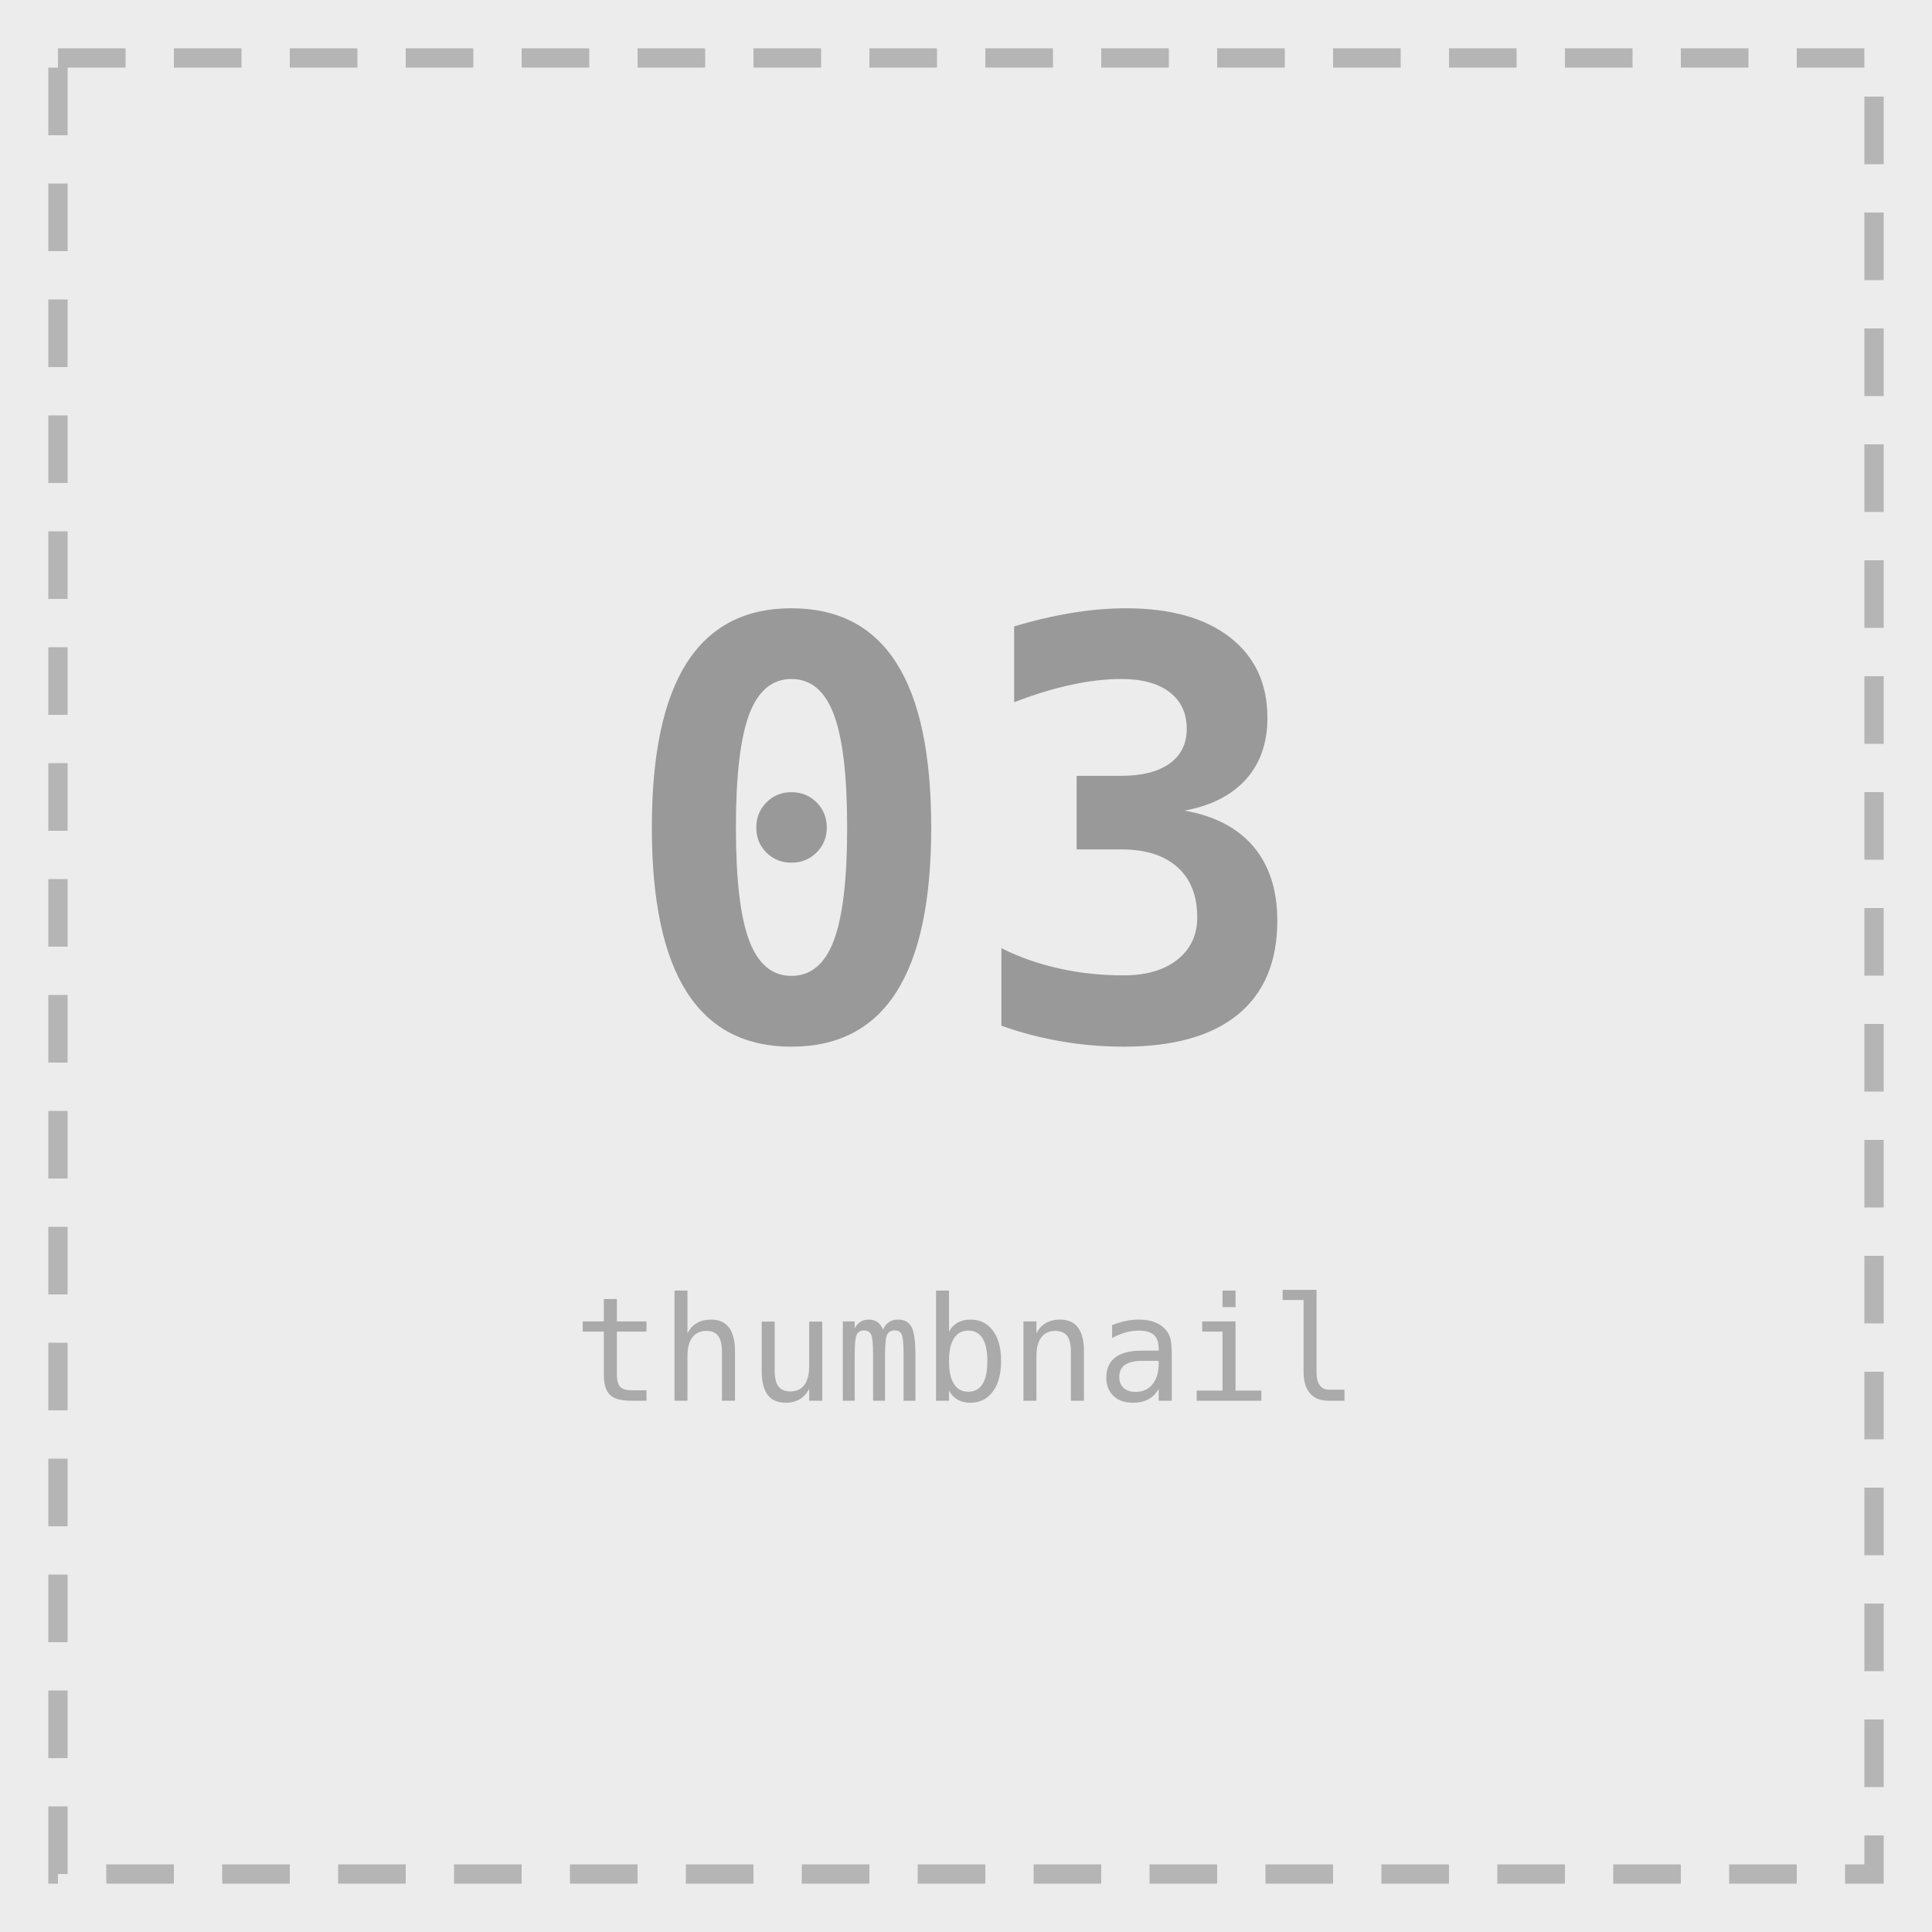
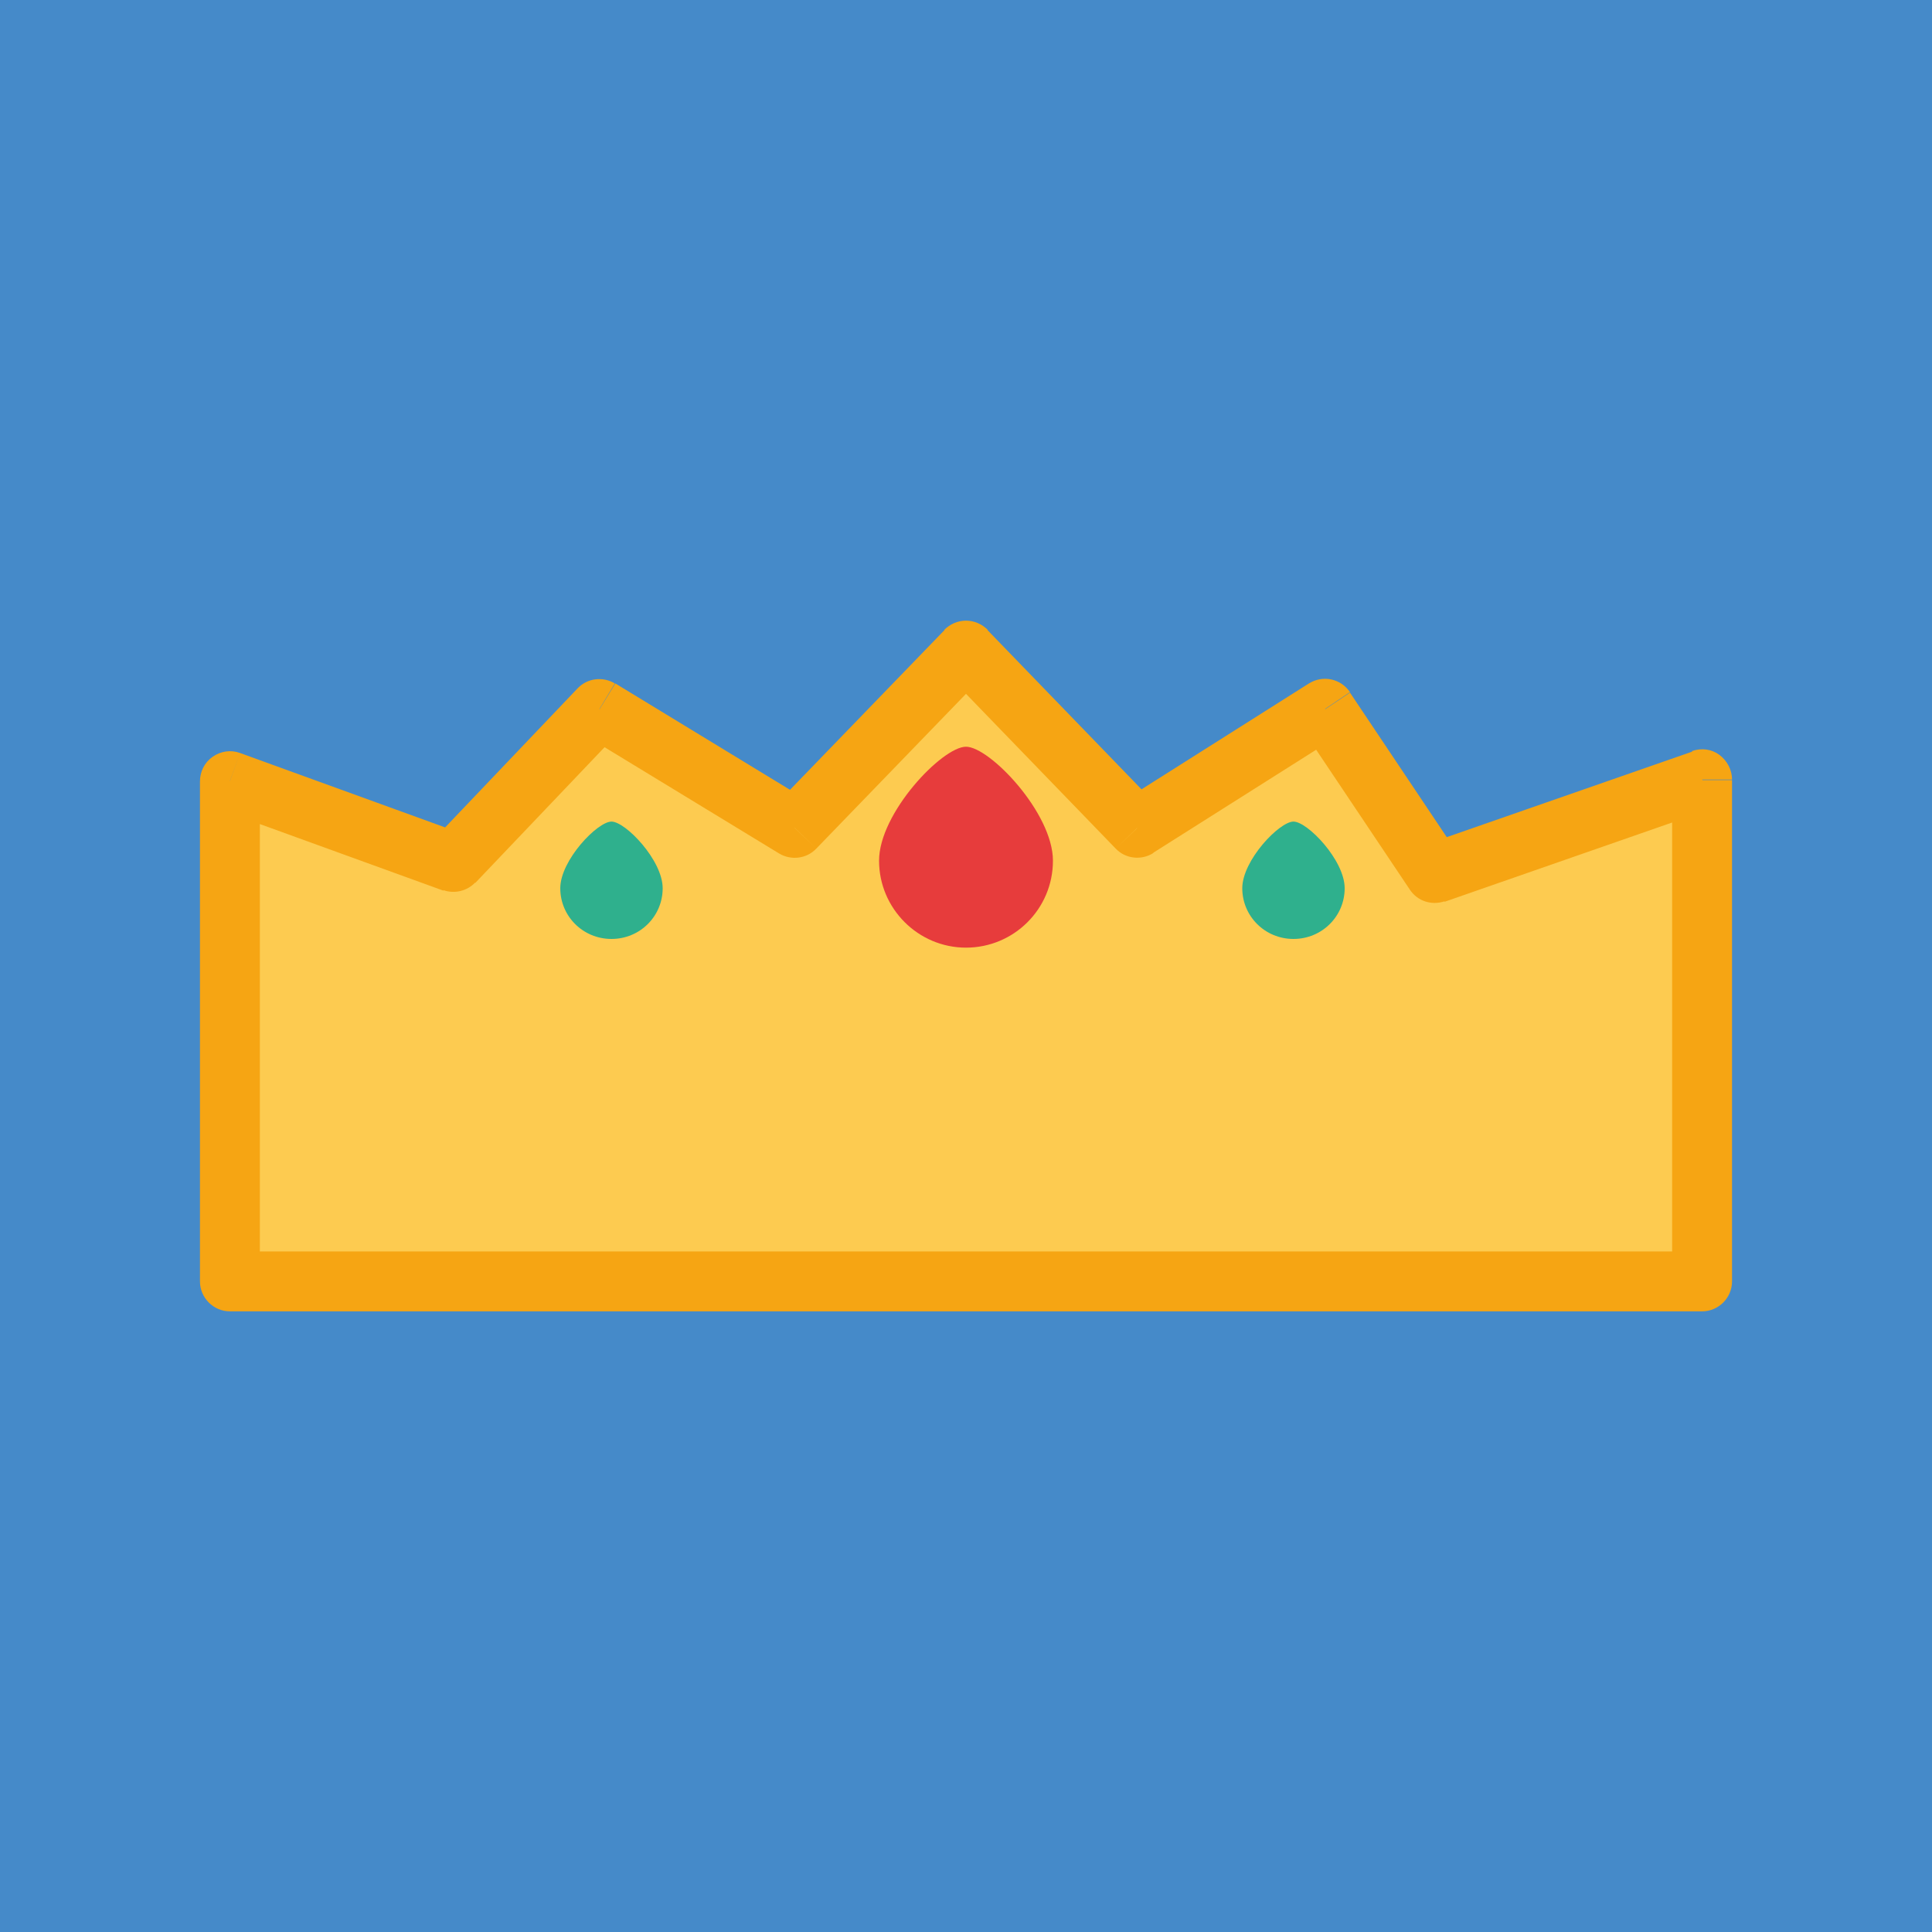
- <svg xmlns="http://www.w3.org/2000/svg" width="400" height="400" viewBox="0 0 400 400">
-   <rect width="400" height="400" fill="#ececec" />
-   <rect x="12" y="12" width="376" height="376" fill="none" stroke="#b5b5b5" stroke-width="4" stroke-dasharray="14 10" />
-   <text x="200" y="215" text-anchor="middle" font-family="monospace" font-size="120" font-weight="700" fill="#999">03</text>
-   <text x="200" y="290" text-anchor="middle" font-family="monospace" font-size="30" fill="#aaa">thumbnail</text>
+ <svg xmlns="http://www.w3.org/2000/svg" id="Layer_1" version="1.1" viewBox="0 0 400 400">
+   <defs>
+     <style>
+       .st0 {
+         fill: #2fb08d;
+       }
+ 
+       .st1 {
+         fill: #f6a513;
+       }
+ 
+       .st2 {
+         fill: #458ac9;
+       }
+ 
+       .st3 {
+         fill: #fdcb50;
+         fill-rule: evenodd;
+       }
+ 
+       .st4 {
+         fill: #e73c3c;
+       }
+     </style>
+   </defs>
+   <rect class="st2" y="0" width="400" height="400" />
+   <g>
+     <path class="st3" d="M47.6,199.4v65.9h304.8v-103.9l-55.4,19.3-22.7-33.9-38.9,24.6-35.5-36.7-35.5,36.7-40.4-24.6-30.2,31.7-46.3-16.8v37.6Z" />
+     <path class="st1" d="M47.6,265.3h-6.2c0,3.4,2.8,6.2,6.2,6.2v-6.2ZM352.4,265.3v6.2c3.4,0,6.2-2.8,6.2-6.2h-6.2ZM352.4,161.4h6.2c0-2-1-3.9-2.6-5.1-1.6-1.2-3.7-1.5-5.7-.8l2,5.9ZM297.1,180.7l-5.2,3.5c1.6,2.4,4.5,3.3,7.2,2.4l-2-5.9ZM274.3,146.8l5.2-3.5c-1.9-2.8-5.6-3.6-8.5-1.8l3.3,5.3ZM235.5,171.4l-4.5,4.3c2,2.1,5.3,2.5,7.8.9l-3.3-5.3ZM200,134.7l4.5-4.3c-1.2-1.2-2.8-1.9-4.5-1.9s-3.3.7-4.5,1.9l4.5,4.3ZM164.5,171.4l-3.2,5.3c2.5,1.5,5.7,1.1,7.7-1l-4.5-4.3ZM124.1,146.8l3.2-5.3c-2.5-1.5-5.7-1.1-7.7,1l4.5,4.3ZM93.9,178.5l-2.1,5.8c2.3.8,4.9.2,6.6-1.6l-4.5-4.3ZM47.6,161.7l2.1-5.8c-1.9-.7-4-.4-5.7.8-1.7,1.2-2.6,3.1-2.6,5.1h6.2ZM53.8,265.3v-65.9h-12.4v65.9h12.4ZM200,259.1H47.6v12.4h152.4v-12.4ZM200,271.5h152.4v-12.4h-152.4v12.4ZM358.6,265.3v-65.9h-12.4v65.9h12.4ZM358.6,199.4v-37.9h-12.4v37.9h12.4ZM350.4,155.6l-55.4,19.3,4.1,11.8,55.4-19.3-4.1-11.8ZM302.2,177.3l-22.7-33.9-10.3,6.9,22.7,33.9,10.3-6.9ZM271,141.5l-38.9,24.6,6.6,10.5,38.9-24.6-6.6-10.5ZM239.9,167.1l-35.5-36.7-8.9,8.6,35.5,36.7,8.9-8.6ZM169,175.7l35.5-36.7-8.9-8.6-35.5,36.7,8.9,8.6ZM120.9,152.1l40.4,24.6,6.5-10.6-40.4-24.6-6.5,10.6ZM98.4,182.8l30.2-31.7-9-8.6-30.2,31.7,9,8.6ZM45.5,167.6l46.3,16.8,4.2-11.7-46.3-16.8-4.2,11.7ZM53.8,199.4v-37.6h-12.4v37.6h12.4Z" />
+     <path class="st4" d="M218,178.2c0,10-8.1,18-18,18s-18-8.1-18-18,13.1-23.6,18-23.6,18,13.7,18,23.6Z" />
+     <path class="st0" d="M137.2,183.9c0,5.8-4.7,10.5-10.6,10.5s-10.6-4.7-10.6-10.5,7.7-13.8,10.6-13.8,10.6,8,10.6,13.8Z" />
+     <path class="st0" d="M278.4,183.9c0,5.8-4.7,10.5-10.6,10.5s-10.6-4.7-10.6-10.5,7.7-13.8,10.6-13.8,10.6,8,10.6,13.8Z" />
+   </g>
</svg>
